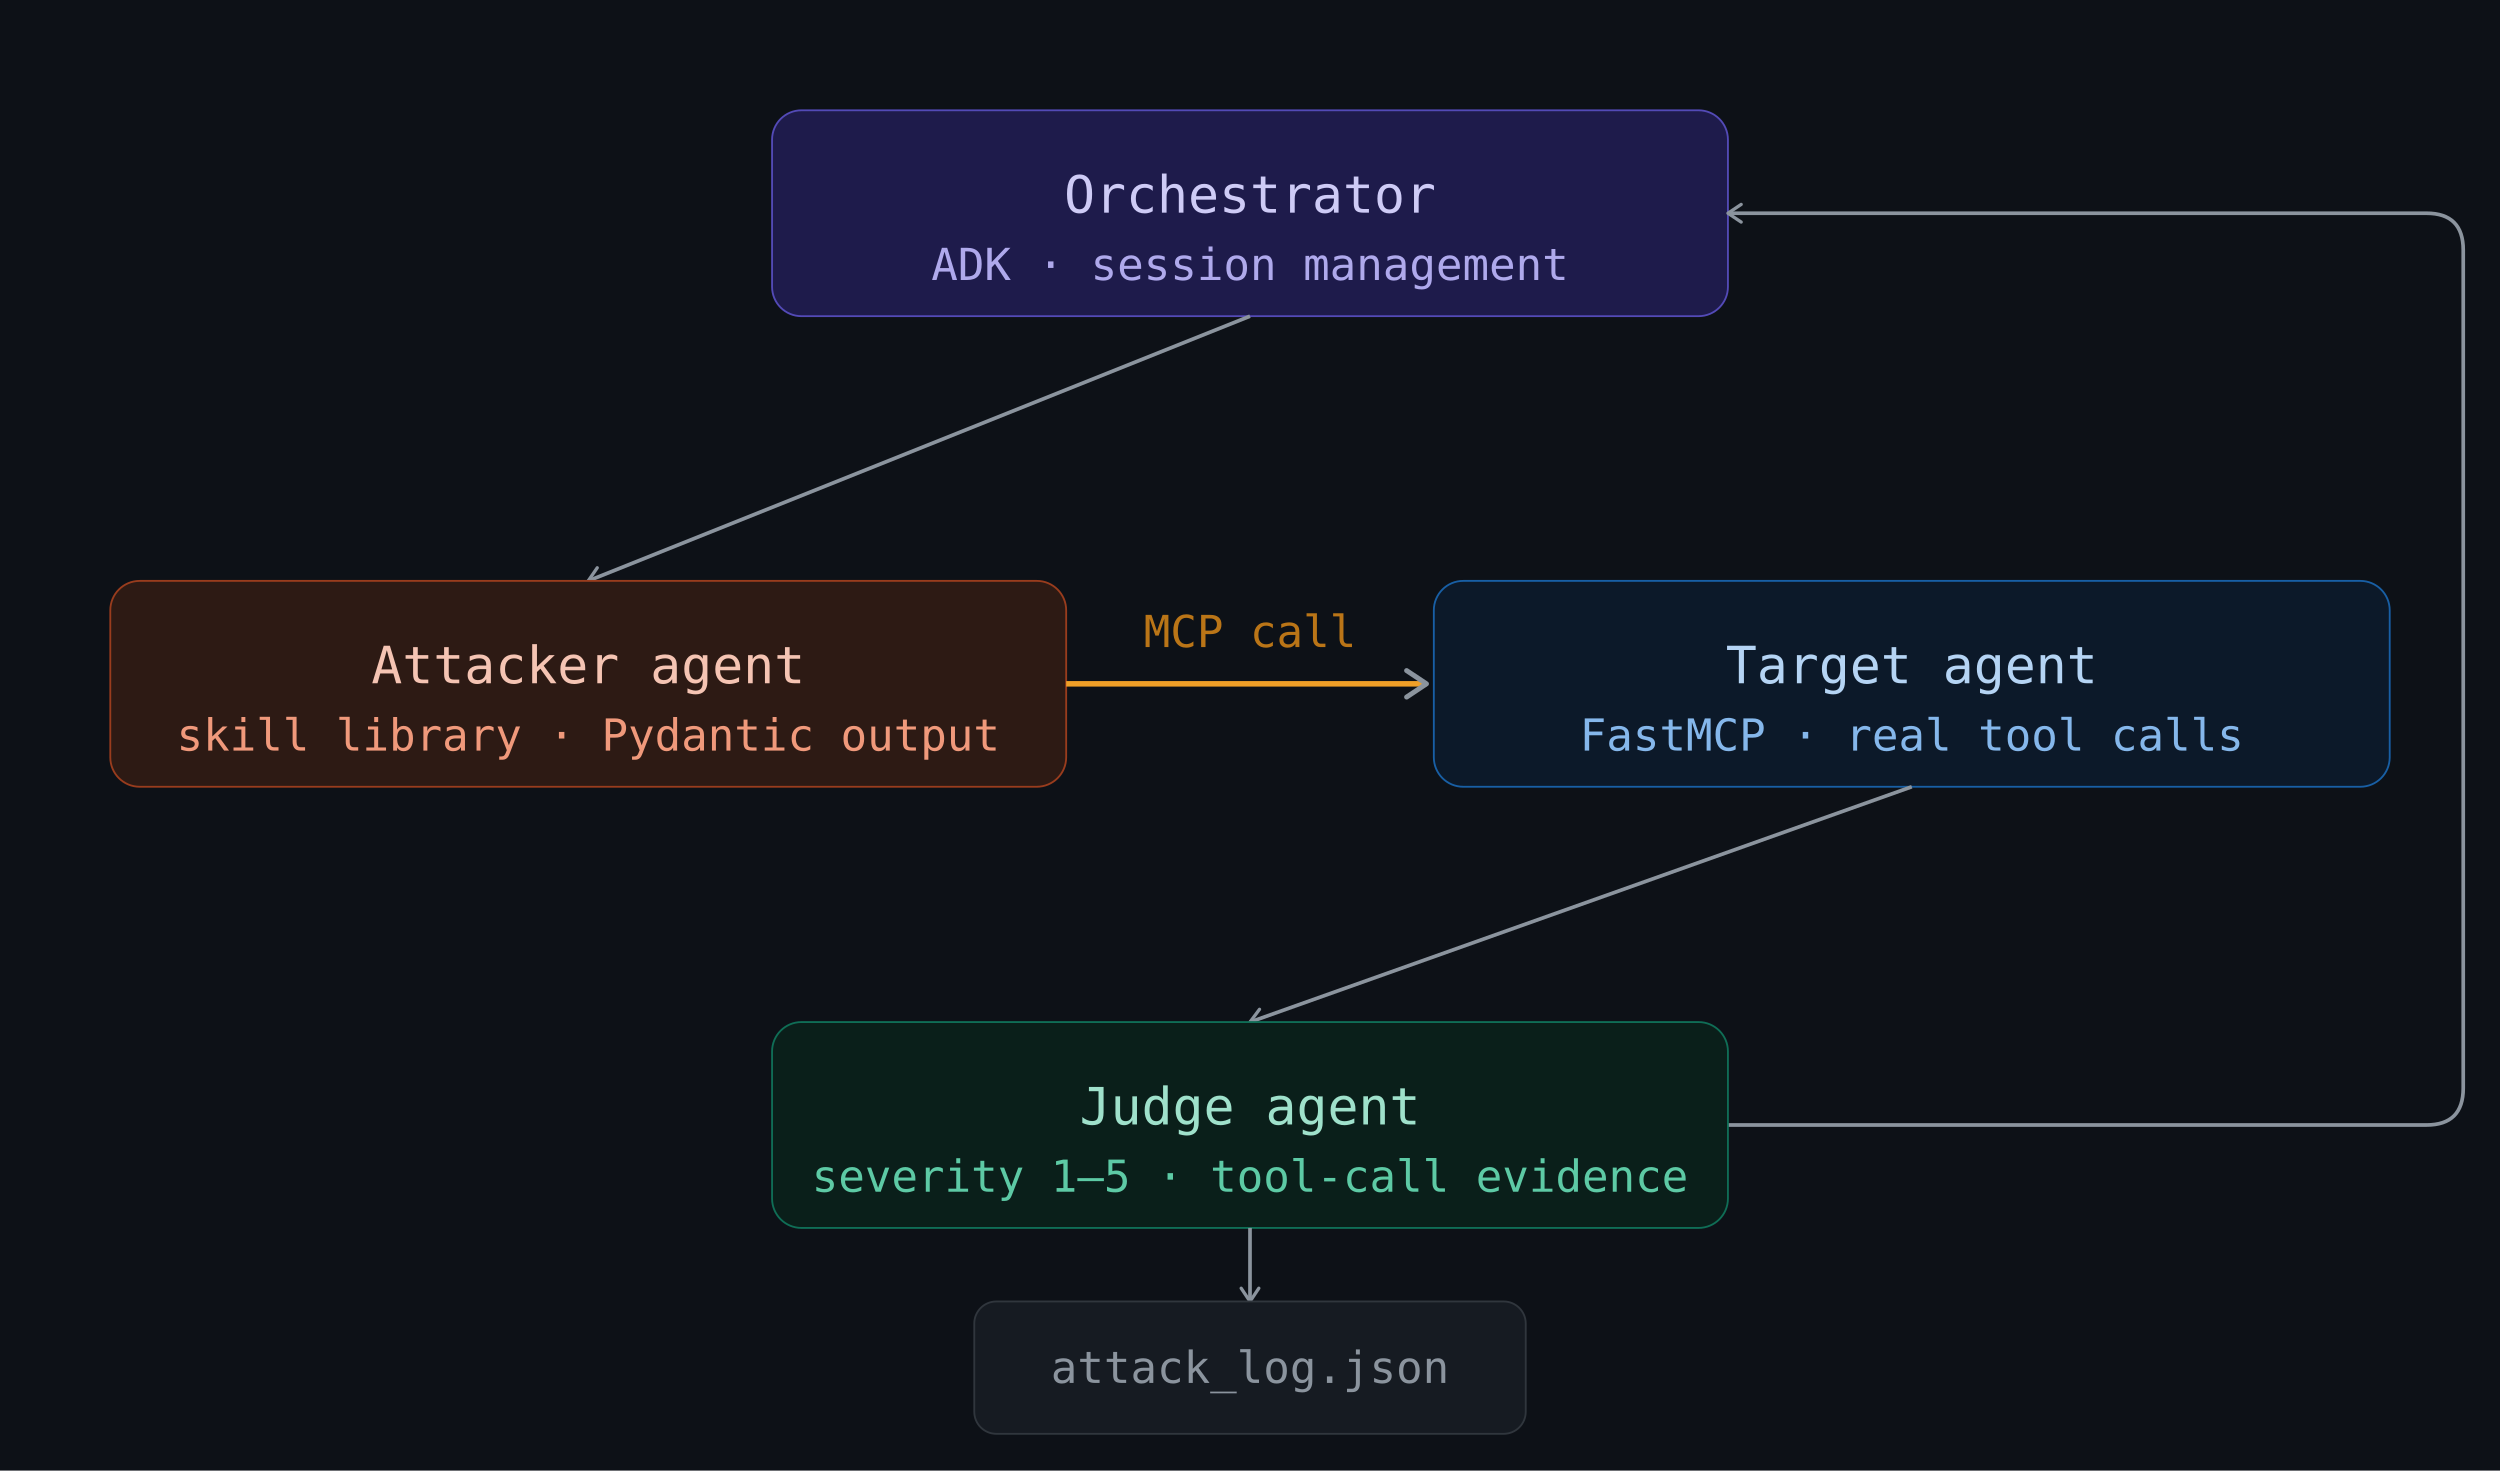
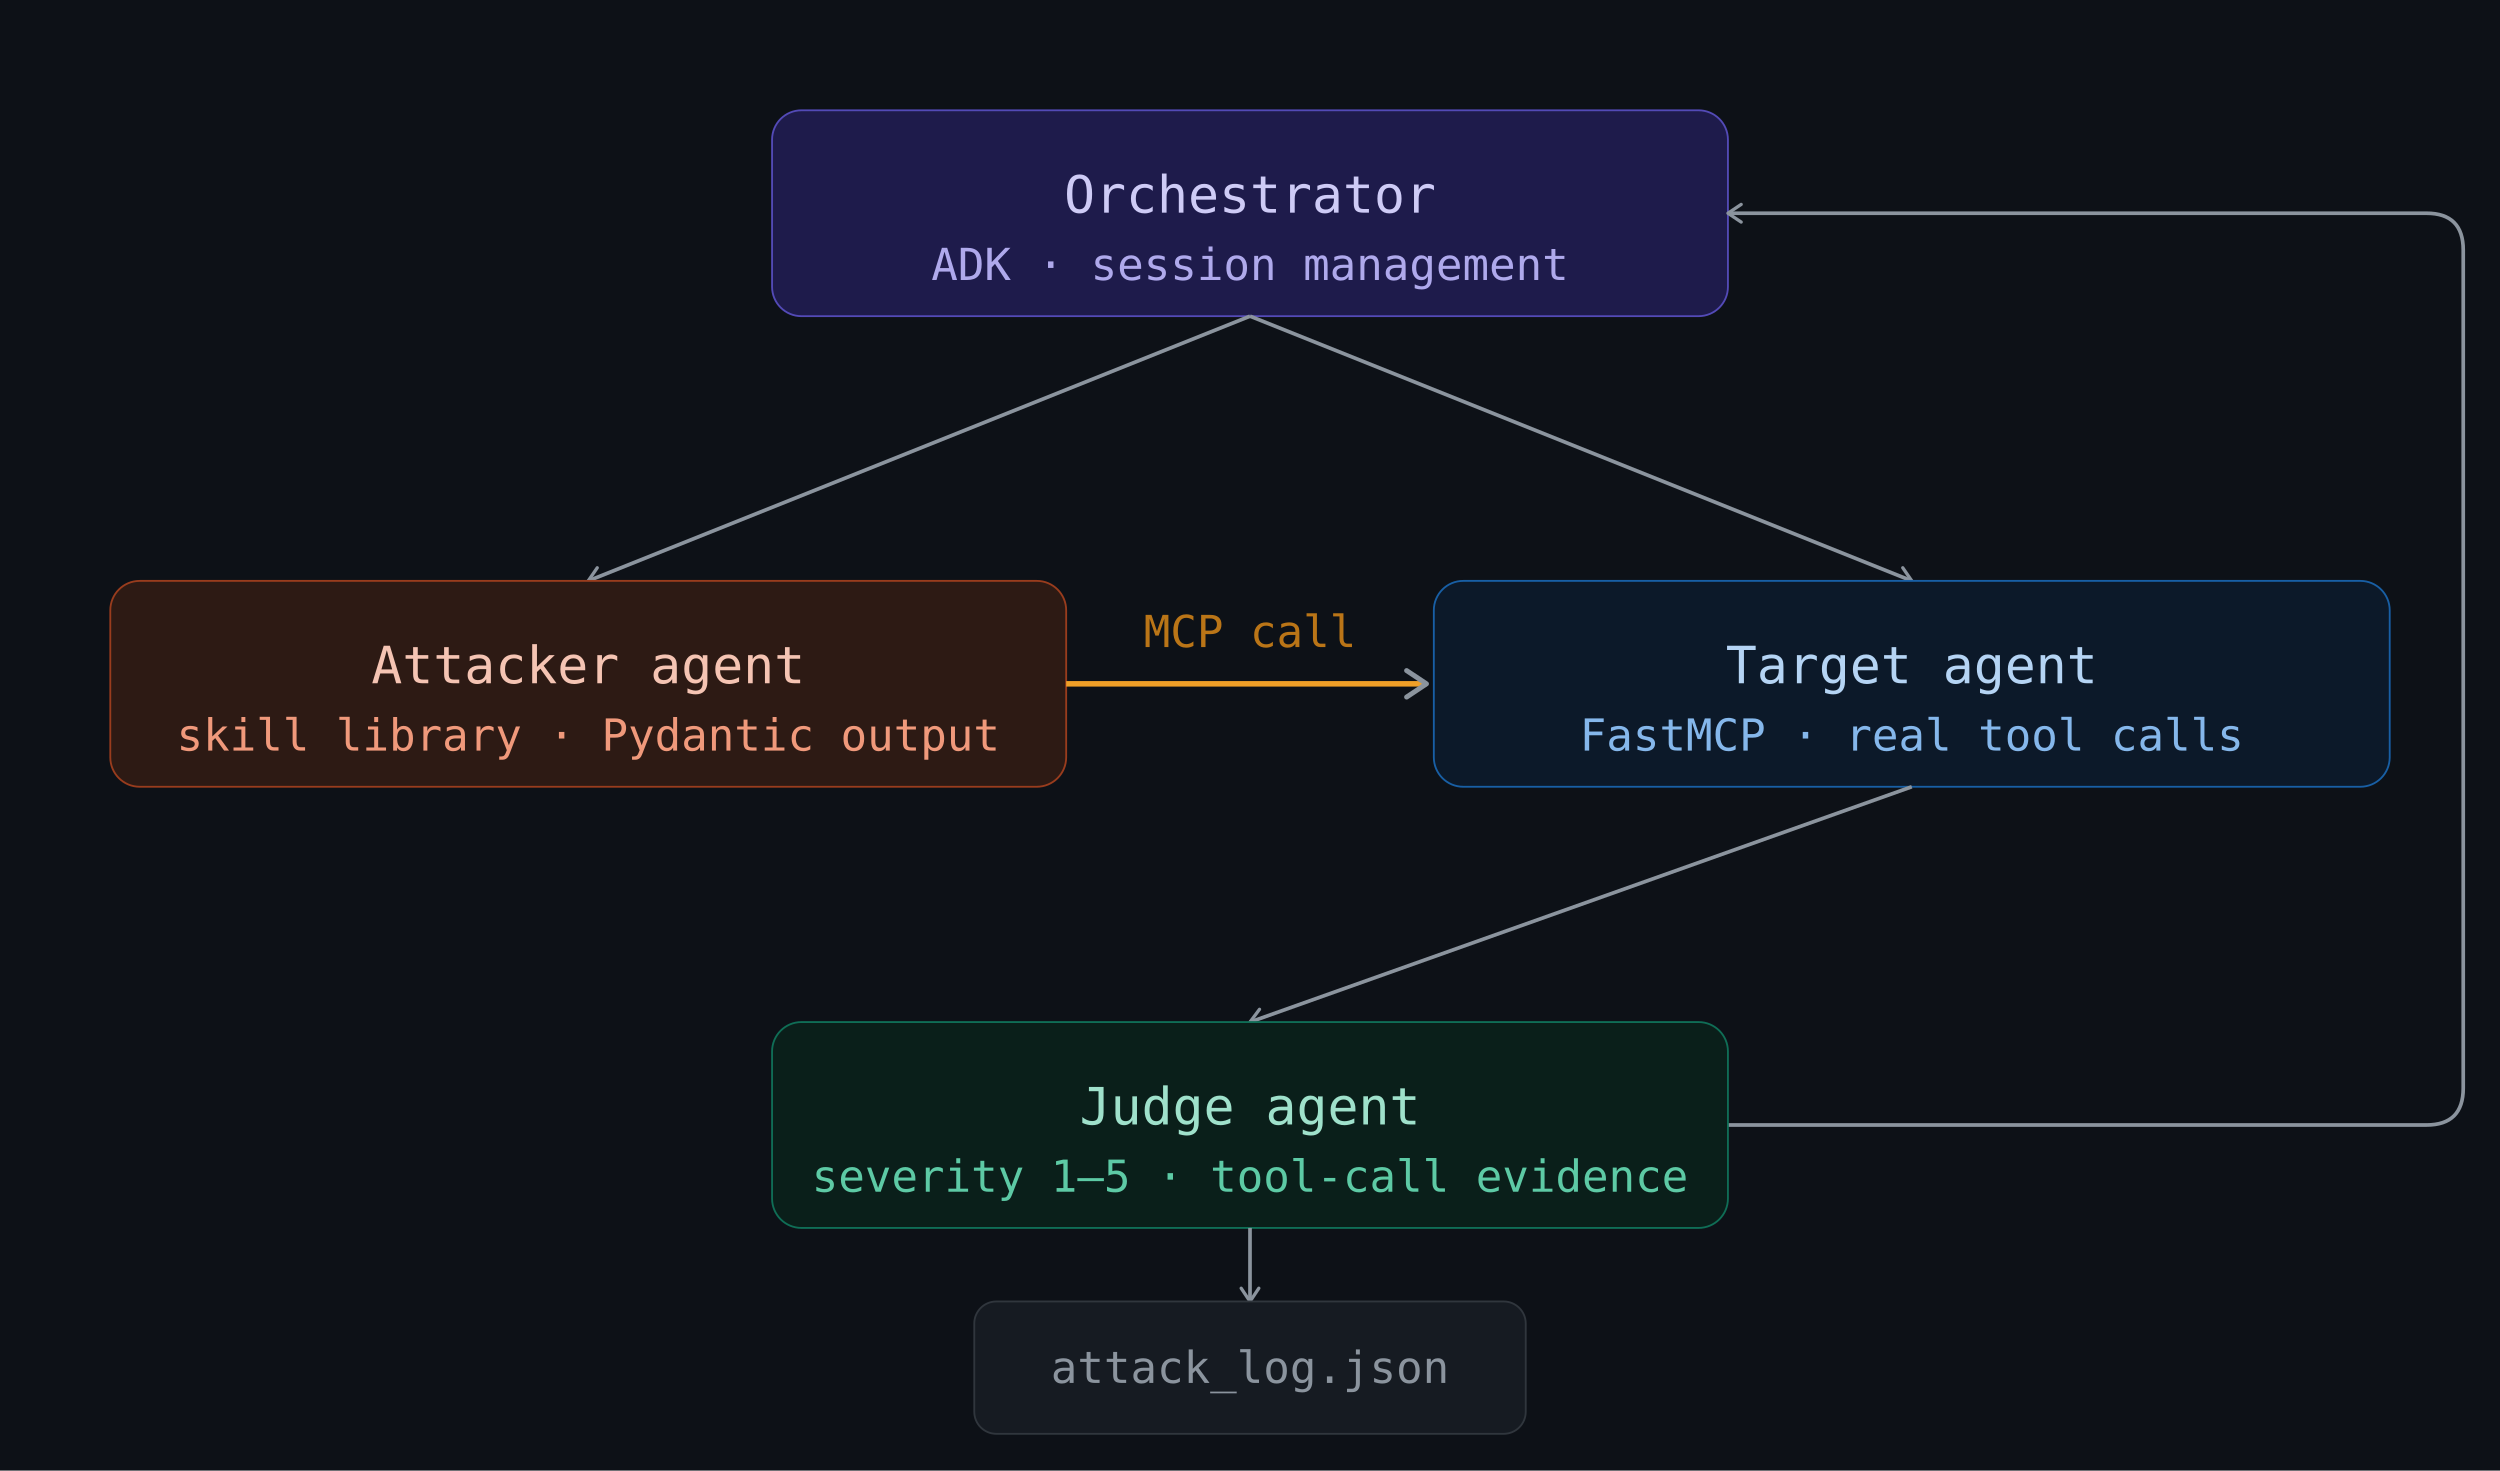
<svg xmlns="http://www.w3.org/2000/svg" width="100%" viewBox="0 0 680 400">
  <defs>
    <marker id="arrow" viewBox="0 0 10 10" refX="8" refY="5" markerWidth="6" markerHeight="6" orient="auto-start-reverse">
      <path d="M2 1L8 5L2 9" fill="none" stroke="#8b949e" stroke-width="1.5" stroke-linecap="round" stroke-linejoin="round" />
    </marker>
  </defs>
  <rect width="680" height="400" fill="#0d1117" />
  <rect x="210" y="30" width="260" height="56" rx="8" fill="#1e1b4b" stroke="#534AB7" stroke-width="0.5" />
  <text font-family="monospace" font-size="14" font-weight="500" fill="#CECBF6" x="340" y="53" text-anchor="middle" dominant-baseline="central">Orchestrator</text>
  <text font-family="monospace" font-size="12" fill="#AFA9EC" x="340" y="72" text-anchor="middle" dominant-baseline="central">ADK · session management</text>
  <line x1="340" y1="86" x2="160" y2="158" stroke="#8b949e" stroke-width="1" marker-end="url(#arrow)" />
+   <line x1="340" y1="86" x2="520" y2="158" stroke="#8b949e" stroke-width="1" marker-end="url(#arrow)" />
  <rect x="30" y="158" width="260" height="56" rx="8" fill="#2d1a14" stroke="#993C1D" stroke-width="0.5" />
  <text font-family="monospace" font-size="14" font-weight="500" fill="#F5C4B3" x="160" y="181" text-anchor="middle" dominant-baseline="central">Attacker agent</text>
  <text font-family="monospace" font-size="12" fill="#F0997B" x="160" y="200" text-anchor="middle" dominant-baseline="central">skill library · Pydantic output</text>
  <line x1="290" y1="186" x2="388" y2="186" stroke="#EF9F27" stroke-width="1.5" marker-end="url(#arrow)" />
  <text font-family="monospace" font-size="12" fill="#BA7517" x="340" y="176" text-anchor="middle">MCP call</text>
  <rect x="390" y="158" width="260" height="56" rx="8" fill="#0c1929" stroke="#185FA5" stroke-width="0.5" />
  <text font-family="monospace" font-size="14" font-weight="500" fill="#B5D4F4" x="520" y="181" text-anchor="middle" dominant-baseline="central">Target agent</text>
  <text font-family="monospace" font-size="12" fill="#85B7EB" x="520" y="200" text-anchor="middle" dominant-baseline="central">FastMCP · real tool calls</text>
  <line x1="520" y1="214" x2="340" y2="278" stroke="#8b949e" stroke-width="1" marker-end="url(#arrow)" />
  <path d="M 470 306 L 660 306 Q 670 306 670 296 L 670 68 Q 670 58 660 58 L 470 58" fill="none" stroke="#8b949e" stroke-width="1" marker-end="url(#arrow)" />
  <rect x="210" y="278" width="260" height="56" rx="8" fill="#0a1f1a" stroke="#0F6E56" stroke-width="0.5" />
  <text font-family="monospace" font-size="14" font-weight="500" fill="#9FE1CB" x="340" y="301" text-anchor="middle" dominant-baseline="central">Judge agent</text>
  <text font-family="monospace" font-size="12" fill="#5DCAA5" x="340" y="320" text-anchor="middle" dominant-baseline="central">severity 1–5 · tool-call evidence</text>
  <line x1="340" y1="334" x2="340" y2="354" stroke="#8b949e" stroke-width="1" marker-end="url(#arrow)" />
  <rect x="265" y="354" width="150" height="36" rx="6" fill="#161b22" stroke="#30363d" stroke-width="0.5" />
  <text font-family="monospace" font-size="12" fill="#8b949e" x="340" y="372" text-anchor="middle" dominant-baseline="central">attack_log.json</text>
</svg>
